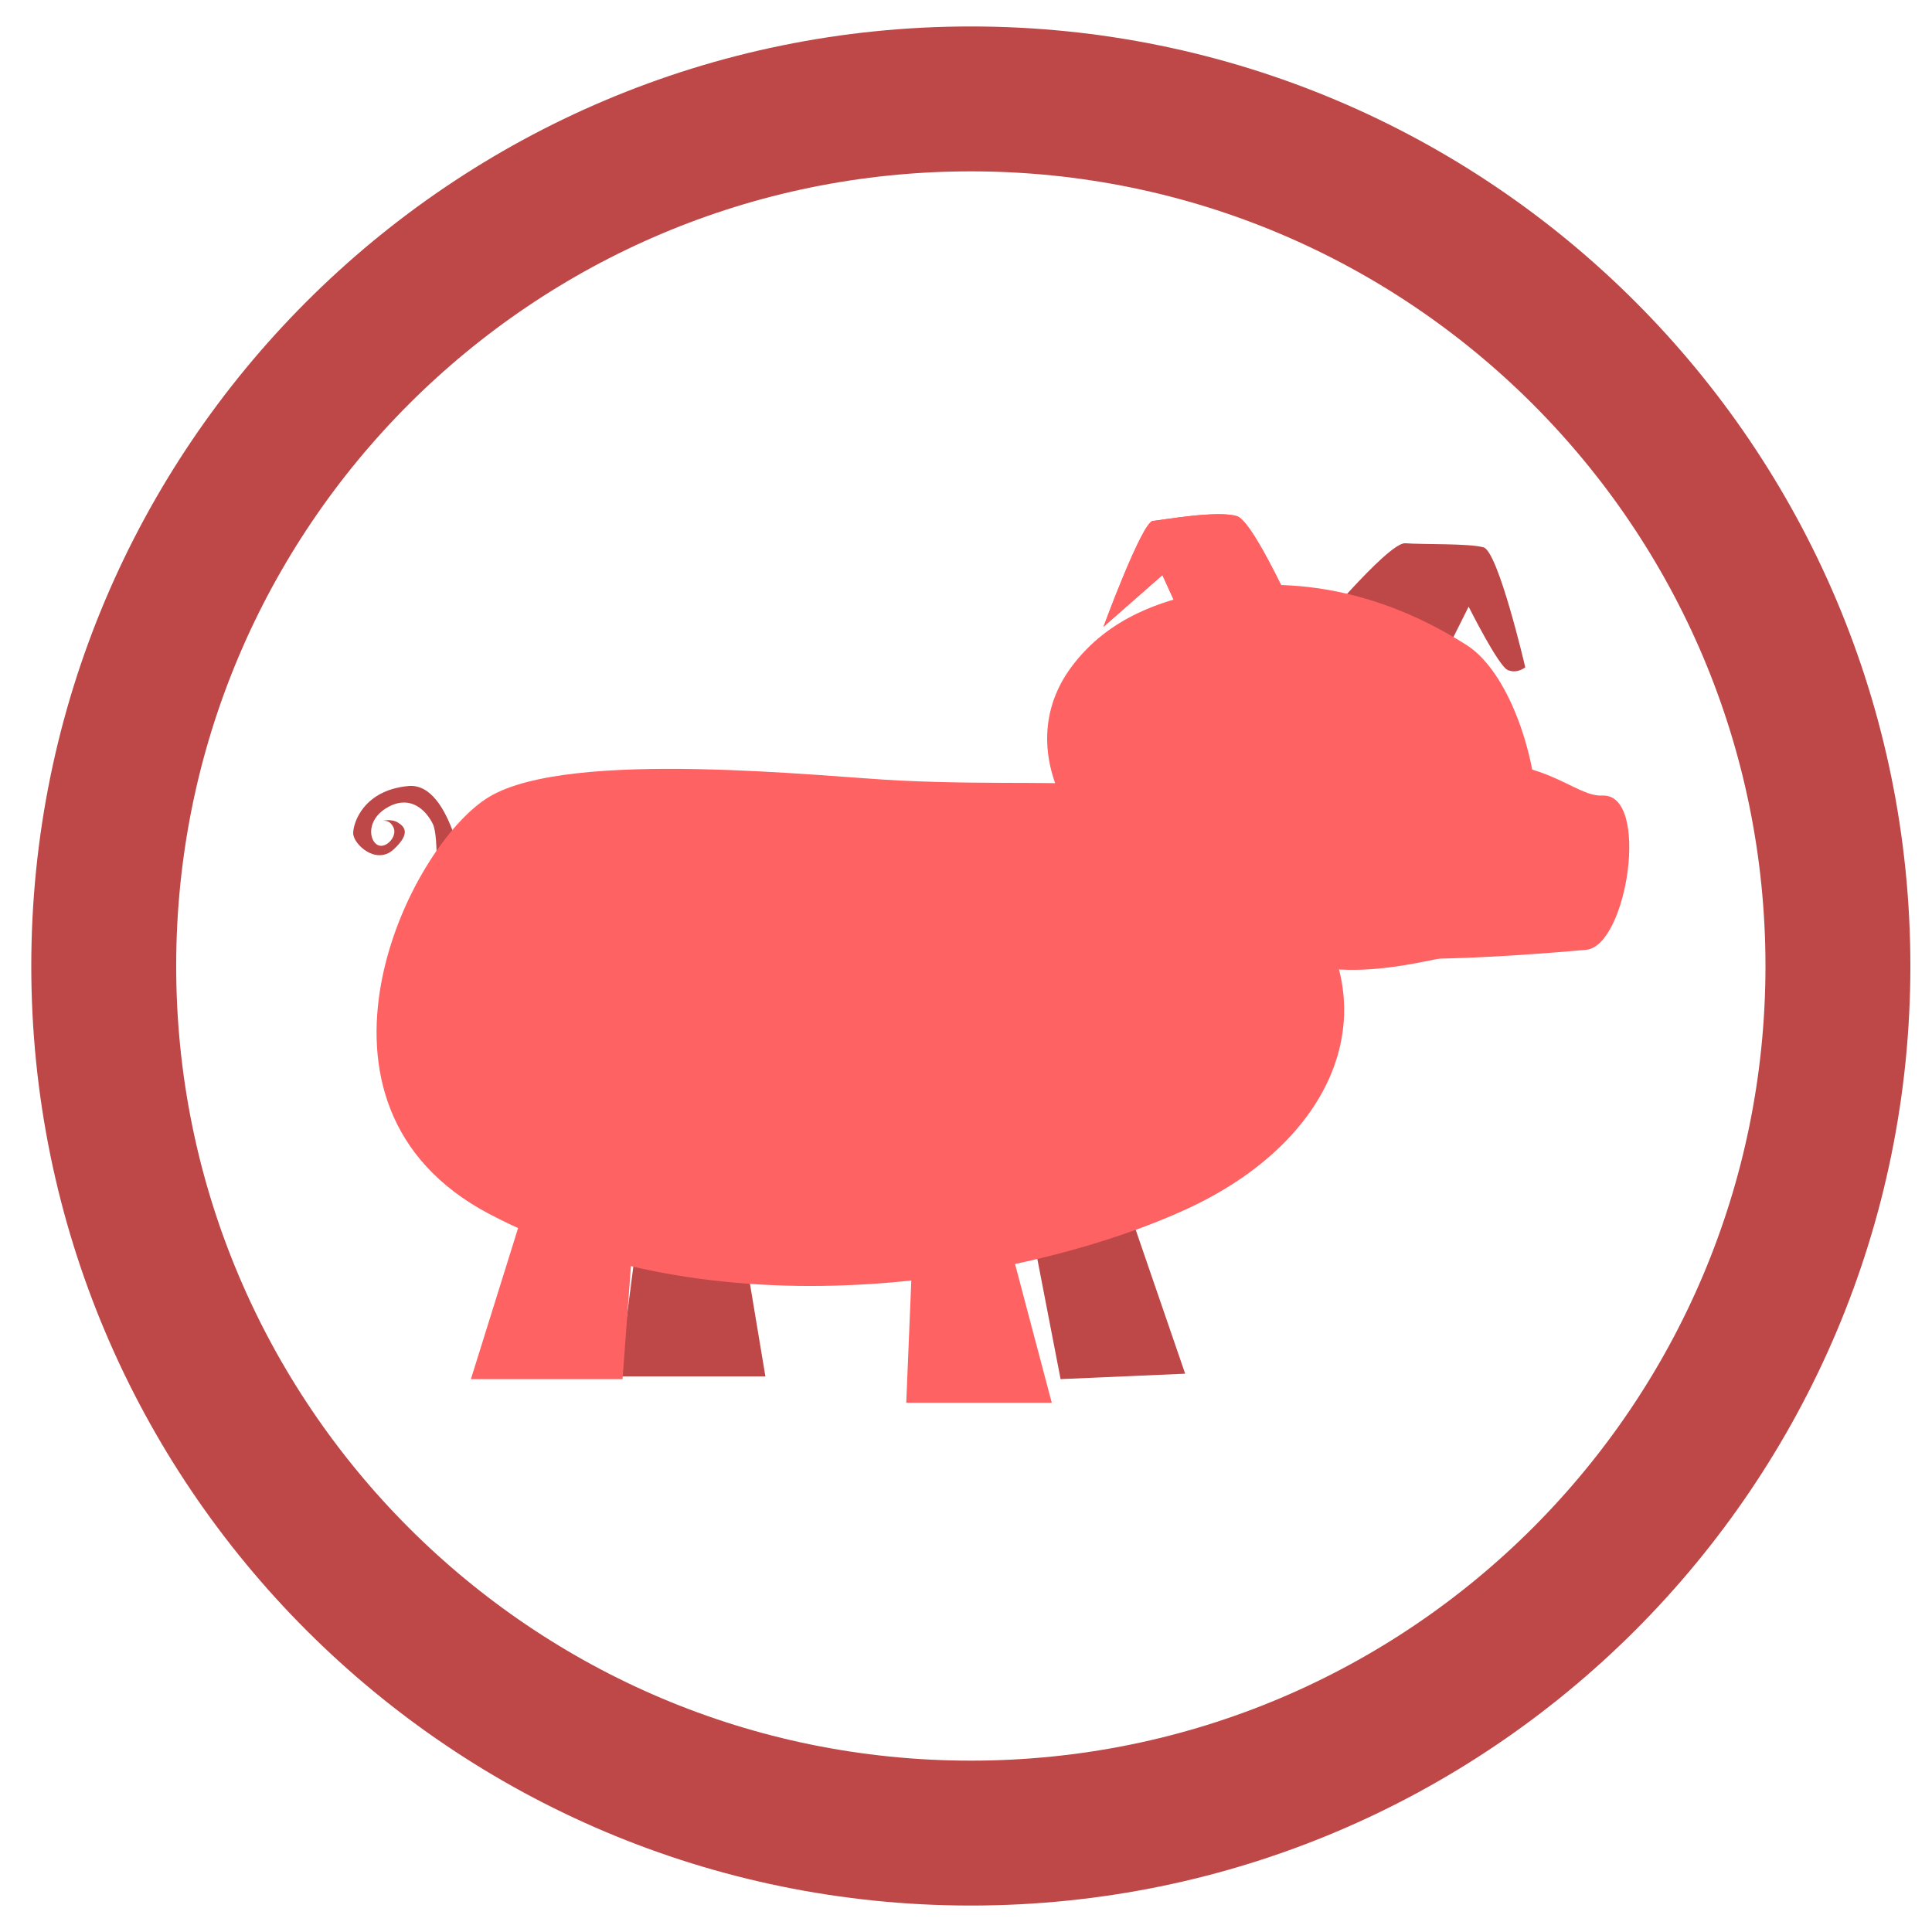
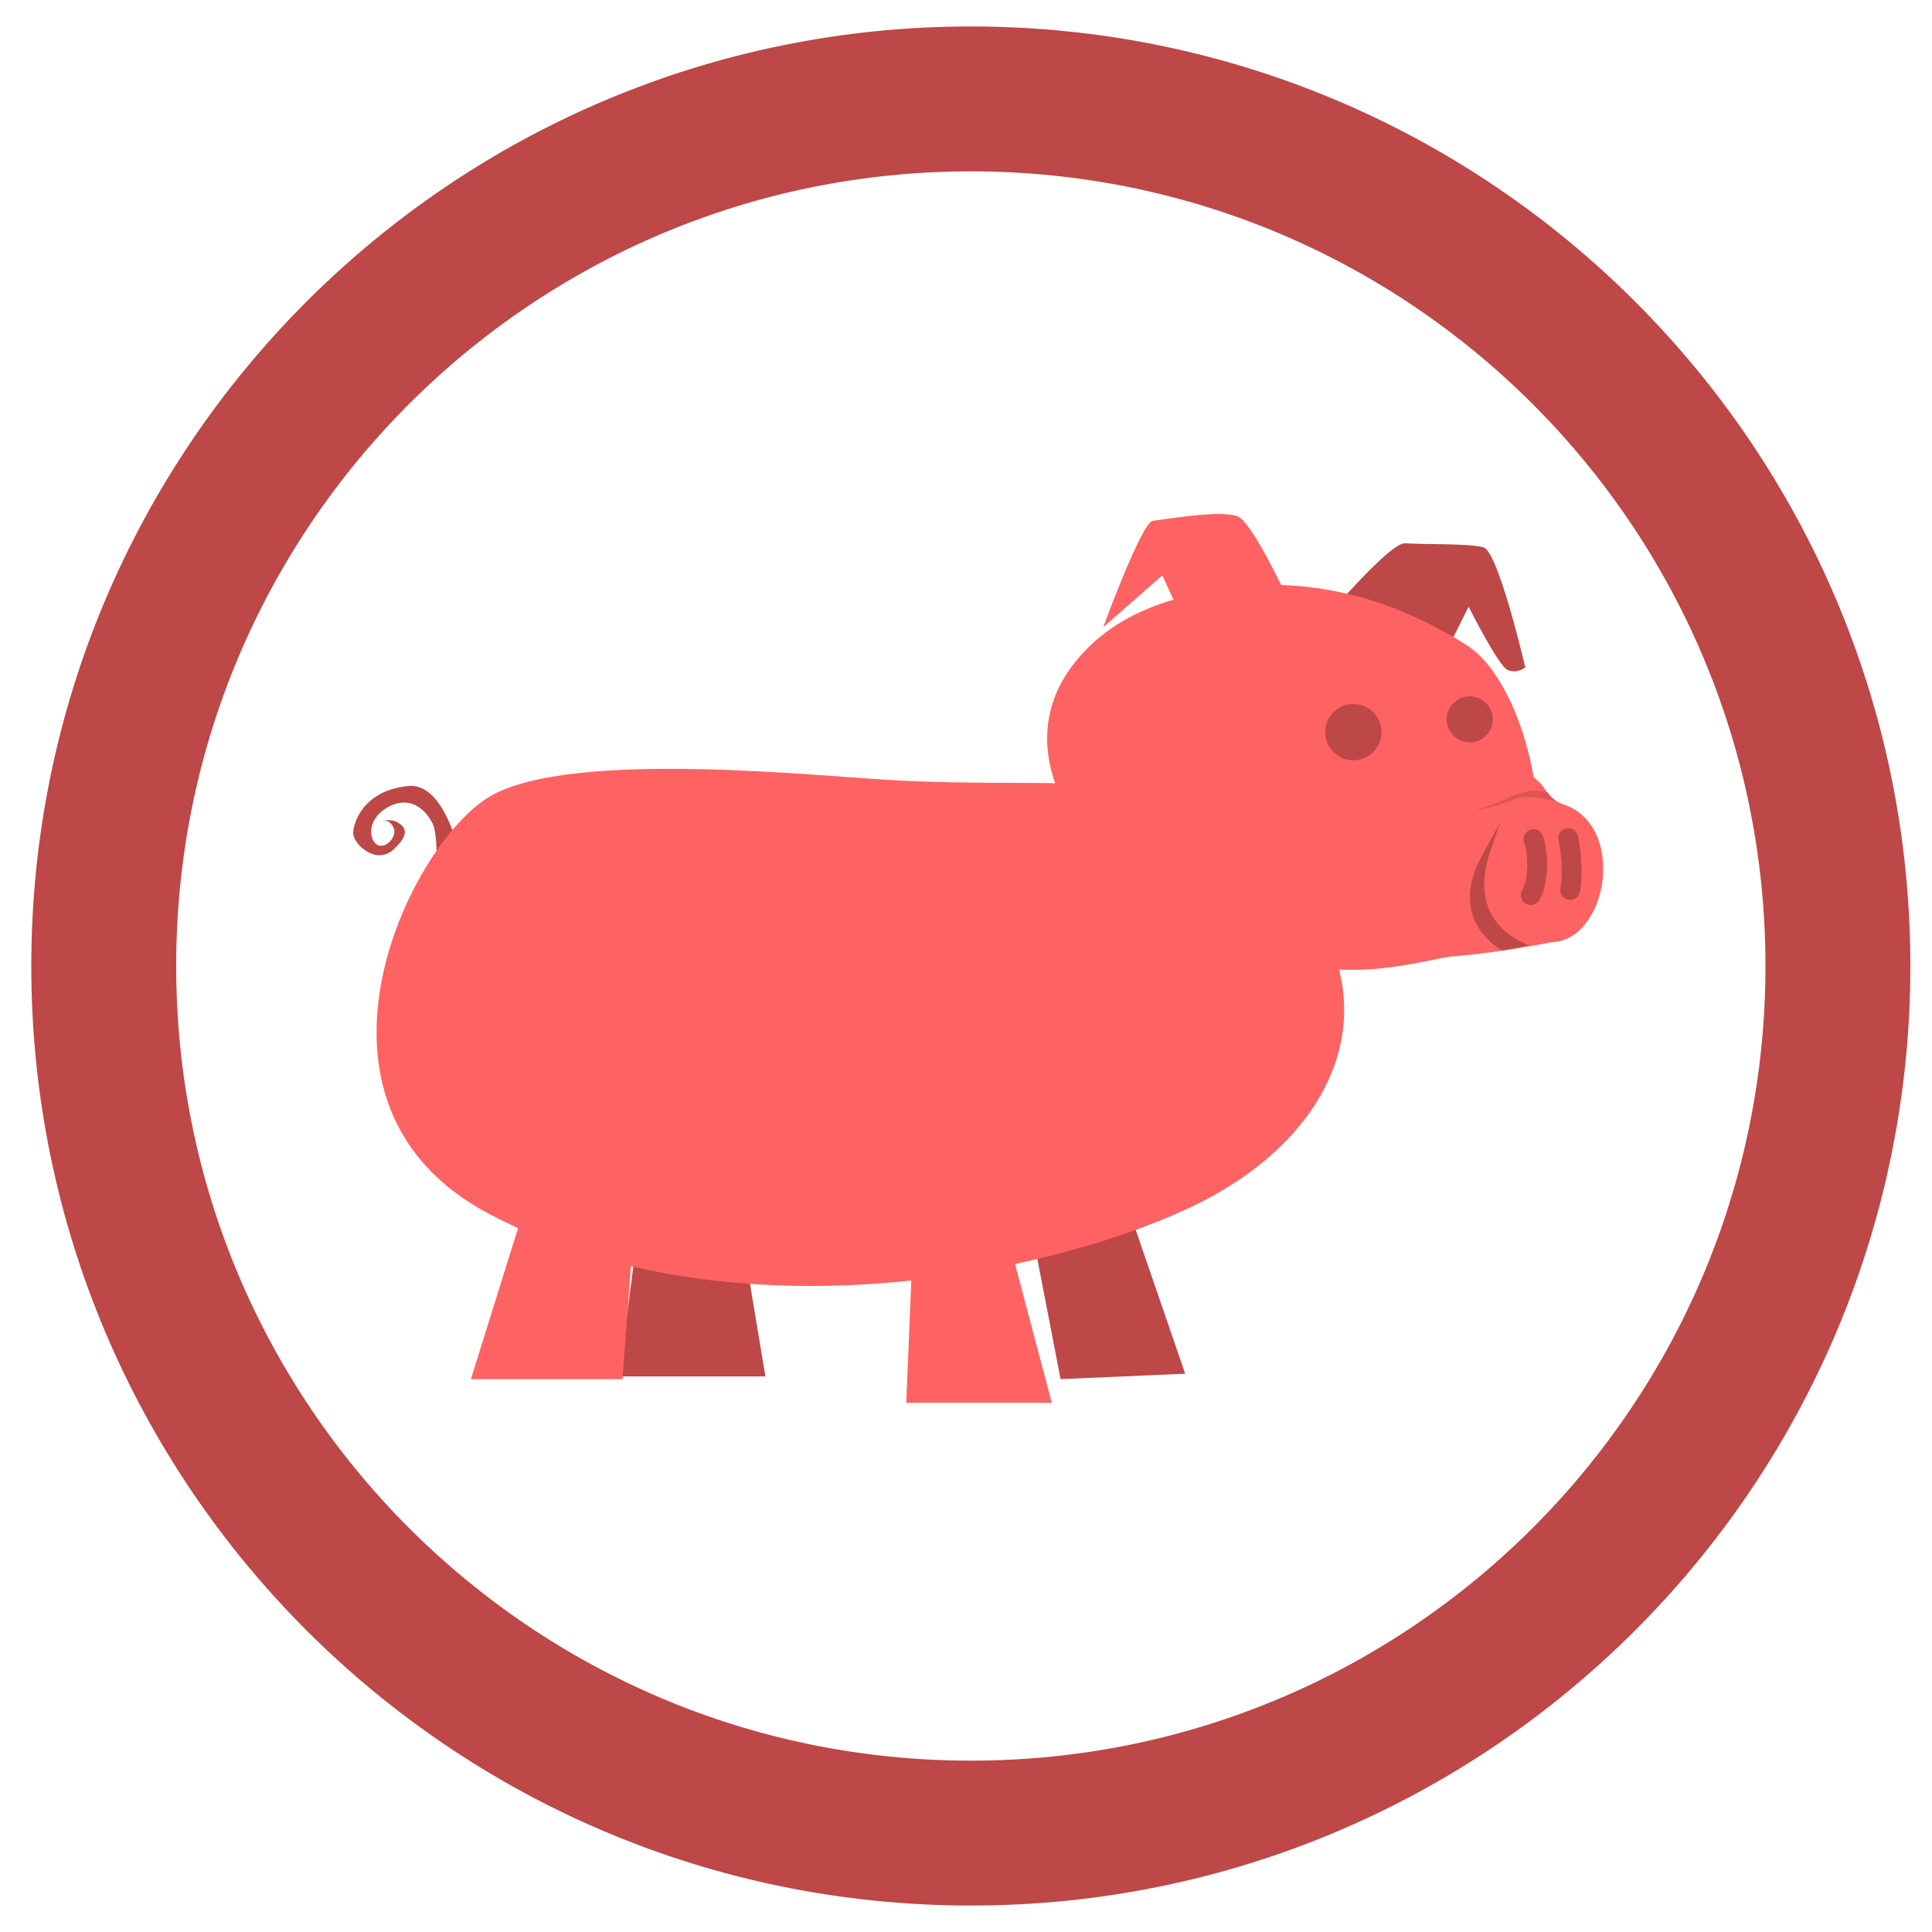
<svg xmlns="http://www.w3.org/2000/svg" width="400" height="400" id="svg2" version="1.1">
  <defs id="defs4">
    </defs>
  <g id="layer1" transform="translate(0,-652.3622)">
    <path style="fill:#a33a3a;fill-opacity:0;fill-rule:nonzero;stroke:#be4747;stroke-width:31.082;stroke-miterlimit:4;stroke-opacity:1;stroke-dasharray:none;stroke-dashoffset:0" id="path2816" d="m 385,198 a 186,186 0 1 1 -372,0 186,186 0 1 1 372,0 z" transform="matrix(0.9651741,0,0,0.9651741,8.930348,661.2577)" />
  </g>
  <g id="layer4" />
  <g id="layer2">
    <path style="fill:#be4747;fill-opacity:1;stroke:none" d="m 96.577,183.677 c 0,0 -2.792,-21.778 -12.006,-20.941 -9.214,0.838 -11.448,7.539 -11.448,9.772 0,2.234 4.747,6.701 8.376,3.35 3.63,-3.35 2.234,-4.747 0.838,-5.584 -1.396,-0.838 -3.35,-0.279 -3.35,-0.279 0,0 1.675,-0.558 2.513,1.396 0.838,1.954 -1.954,4.747 -3.63,3.35 -1.675,-1.396 -1.675,-5.584 2.792,-7.818 4.467,-2.234 7.539,0.838 8.935,3.63 1.396,2.792 0.558,14.798 0.558,14.798 l 6.422,-1.675 z" id="path3647" />
    <path style="fill:#be4747;fill-opacity:1;stroke:none" d="m 270.281,132.859 c 0,0 17.032,-20.661 20.661,-20.382 3.63,0.279 13.123,0 16.194,0.838 3.071,0.838 8.655,24.85 8.655,24.85 0,0 -1.675,1.396 -3.63,0.558 -1.954,-0.838 -8.097,-13.123 -8.097,-13.123 l -5.863,11.727 -27.921,-4.467 z" id="path3643" />
    <path style="fill:#be4747;fill-opacity:1;stroke:none" d="m 132.676,250.208 -4.486,34.763 30.278,0 -5.607,-33.642 -20.185,-1.121 z" id="path3671" />
    <path style="fill:#be4747;fill-opacity:1;stroke:none" d="m 212.856,250.768 6.728,34.763 25.792,-1.121 -12.335,-35.885 -20.185,2.243 z" id="path3671-3" />
  </g>
  <g id="layer3" style="display:inline">
    <path style="fill:#ff6262;fill-opacity:1;stroke:none" d="m 265.001,180.681 c -24.111,-23.662 -36.439,-17.097 -78.498,-19.064 -15.688,-0.734 -68.405,-6.728 -85.227,3.364 -16.821,10.093 -42.746,63.803 0,86.348 48.613,25.64 113.262,13.457 144.661,-1.121 33.115,-15.375 43.175,-45.865 19.064,-69.527 z" id="path3617" />
    <path style="fill:#ff6262;fill-opacity:1;stroke:none" d="m 303.707,133.595 c -15.216,-9.72 -34.656,-15.65 -55.758,-10.742 -6.751,1.57 -18.221,4.594 -26.106,15.202 -12.913,17.372 -0.383,41.56 30.444,55.684 21.839,10.006 32.601,7.58 50.838,3.611 24.403,-5.31 15.799,-54.035 0.582,-63.755 z" id="path3617-6" mask="none" />
-     <path style="fill:#ff6262;fill-opacity:1;stroke:none" d="m 300.3,158.504 c 18.739,-2.979 25.42,6.515 31.45,6.211 9.913,-0.5 5.232,31.119 -3.36,31.935 0,0 -26.949,2.532 -40.654,1.694 -15.67,-0.958 -2.941,-37.374 12.564,-39.839 z" id="path3641" />
+     <path style="fill:#ff6262;fill-opacity:1;stroke:none" d="m 303.478,155.326 c 20.857,5.76 13.72,8.936 20.326,11.243 13.122,4.582 8.939,28.206 -2.565,28.492 0,0 -19.799,4.121 -33.504,3.283 -15.67,-0.958 0.609,-47.197 15.742,-43.017 z" id="path3641" />
    <path style="fill:#ff6262;fill-opacity:1;stroke:none" d="m 108.708,249.647 -11.214,35.885 31.399,0 2.243,-30.278 -22.428,-5.607 z" id="path3671-0" />
    <path style="fill:#ff6262;fill-opacity:1;stroke:none" d="m 189.183,252.87 -1.554,37.565 30.131,0 -10.349,-39.098 -18.228,1.533 z" id="path3671-0-4" />
  </g>
  <g id="layer6" style="display:inline">
    <path style="fill:#ff6262;fill-opacity:1;stroke:none" d="m 228.46,129.772 c 0,0 7.967,-21.661 10.208,-21.91 2.241,-0.249 13.445,-2.241 17.429,-0.996 3.984,1.245 15.188,27.388 15.188,27.388 l -21.412,4.98 -9.212,-20.167 -12.2,10.706 z" id="path3645" />
    <path id="path3797" d="m 228.46,129.772 c 0,0 7.967,-21.661 10.208,-21.91 2.241,-0.249 13.445,-2.241 17.429,-0.996 3.984,1.245 15.188,27.388 15.188,27.388 l -21.412,4.98 -9.212,-20.167 -12.2,10.706 z" style="fill:#ff6262;fill-opacity:1;stroke:none;display:inline" />
+     <path style="fill:#be4747;fill-opacity:1;fill-rule:nonzero;stroke:none" id="path3913" d="m 179.028,108.683 a 13.771,13.771 0 1 1 -27.543,0 13.771,13.771 0 1 1 27.543,0 z" transform="matrix(0.4230769,0,0,0.4230769,210.2782,105.6046)" />
+     <path style="fill:#be4747;fill-opacity:1;fill-rule:nonzero;stroke:none;display:inline" id="path3913-4" d="m 179.028,108.683 a 13.771,13.771 0 1 1 -27.543,0 13.771,13.771 0 1 1 27.543,0 z" transform="matrix(0.3461538,0,0,0.3461538,247.0901,111.3165)" />
+     <path style="fill:none;stroke:#be4747;stroke-width:4.1;stroke-linecap:round;stroke-linejoin:miter;stroke-miterlimit:4;stroke-opacity:1;stroke-dasharray:none;display:inline" d="m 317.491,173.709 c 1.136,3.254 1.051,8.988 -0.562,11.613" id="path3937" />
+     <path style="fill:none;stroke:#be4747;stroke-width:4.1;stroke-linecap:round;stroke-linejoin:miter;stroke-miterlimit:4;stroke-opacity:1;stroke-dasharray:none;display:inline" d="m 324.686,173.521 c 0.53,2.648 1.091,7.466 0.407,10.754" id="path3939" />
+     <path style="fill:#be4747;stroke:none;stroke-width:1px;stroke-linecap:butt;stroke-linejoin:miter;stroke-opacity:1;fill-opacity:1" d="m 316.667,195.693 c 0,0 -13.583,-3.826 -8.052,-19.663 l 2.06,-5.899 -3.933,7.21 c -7.318,13.416 4.307,19.476 4.307,19.476 l 5.618,-1.124 z" id="path4018" />
+     <path style="fill:#be4747;stroke:none;stroke-width:1px;stroke-linecap:butt;stroke-linejoin:miter;stroke-opacity:1;fill-opacity:1;opacity:0.505" d="m 320.365,163.987 c 0.425,0.431 1.435,1.515 1.86,1.946 -3.688,-0.842 -6.581,-1.49 -9.589,-0.113 0,0 -2.621,1.09 -7.879,2.185 4.349,-1.305 7.637,-2.854 7.637,-2.854 2.98,-1.201 4.429,-1.742 7.971,-1.164 z" id="path4020" />
  </g>
</svg>
